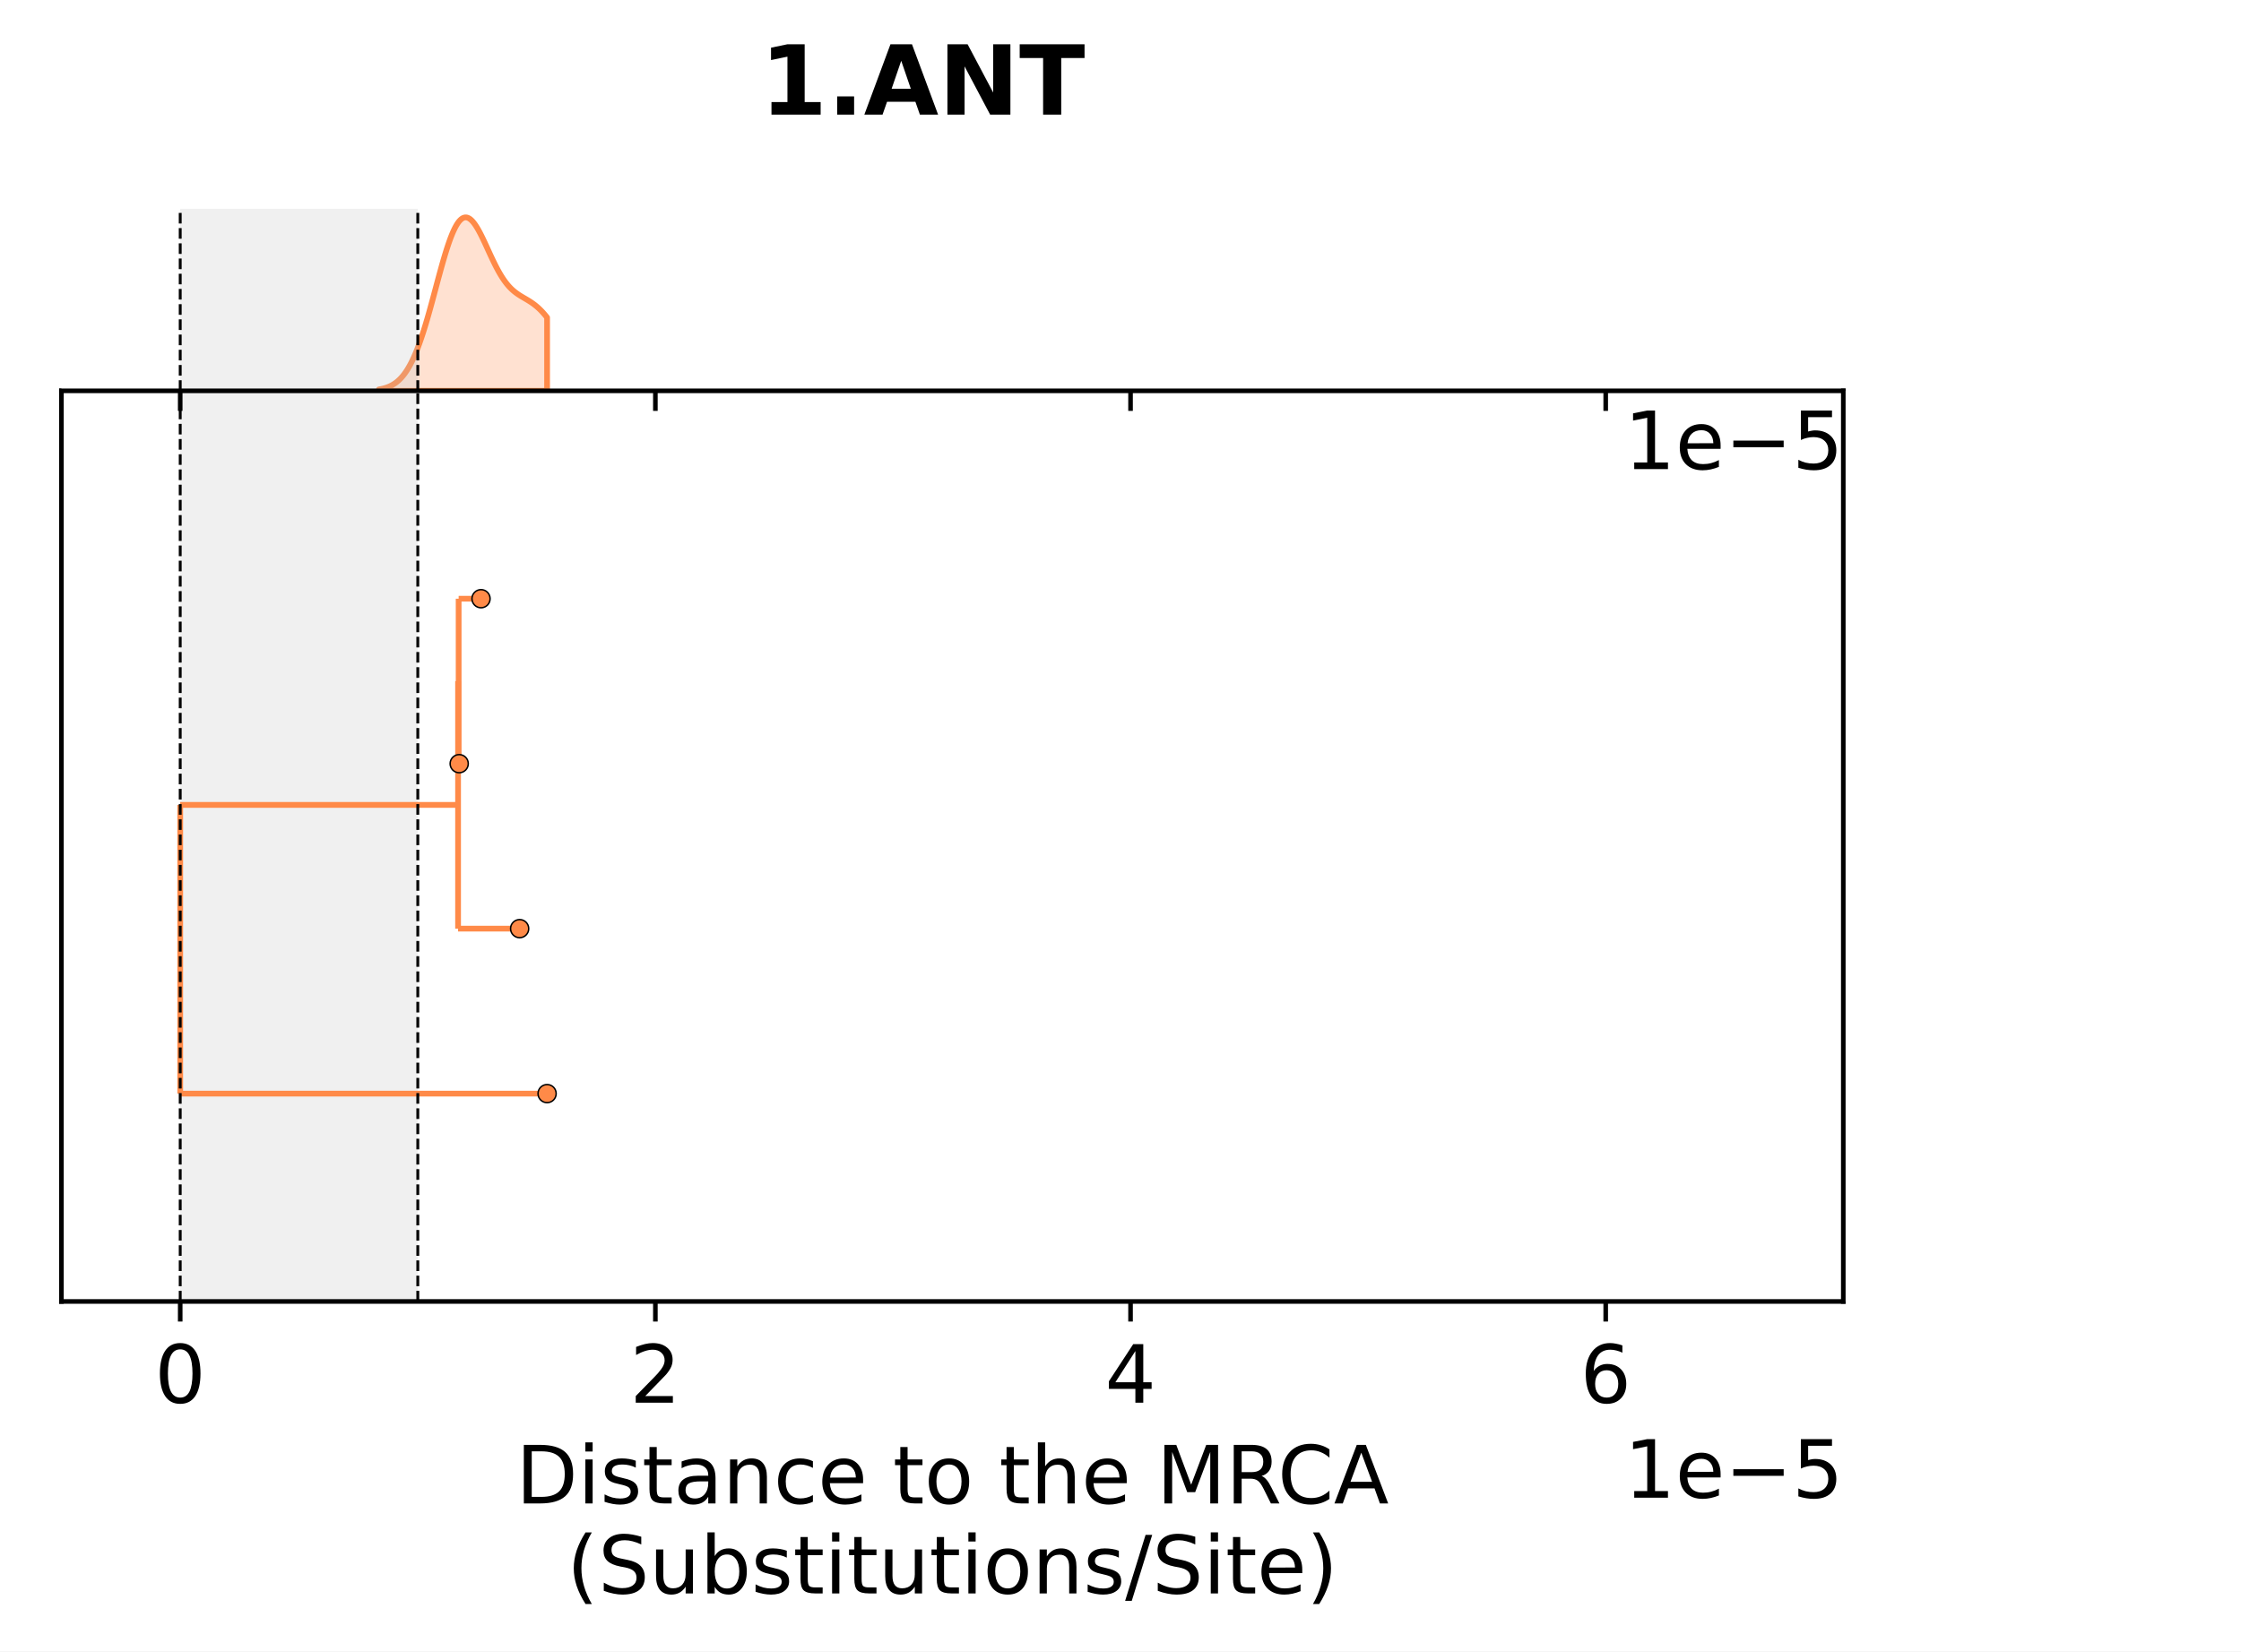
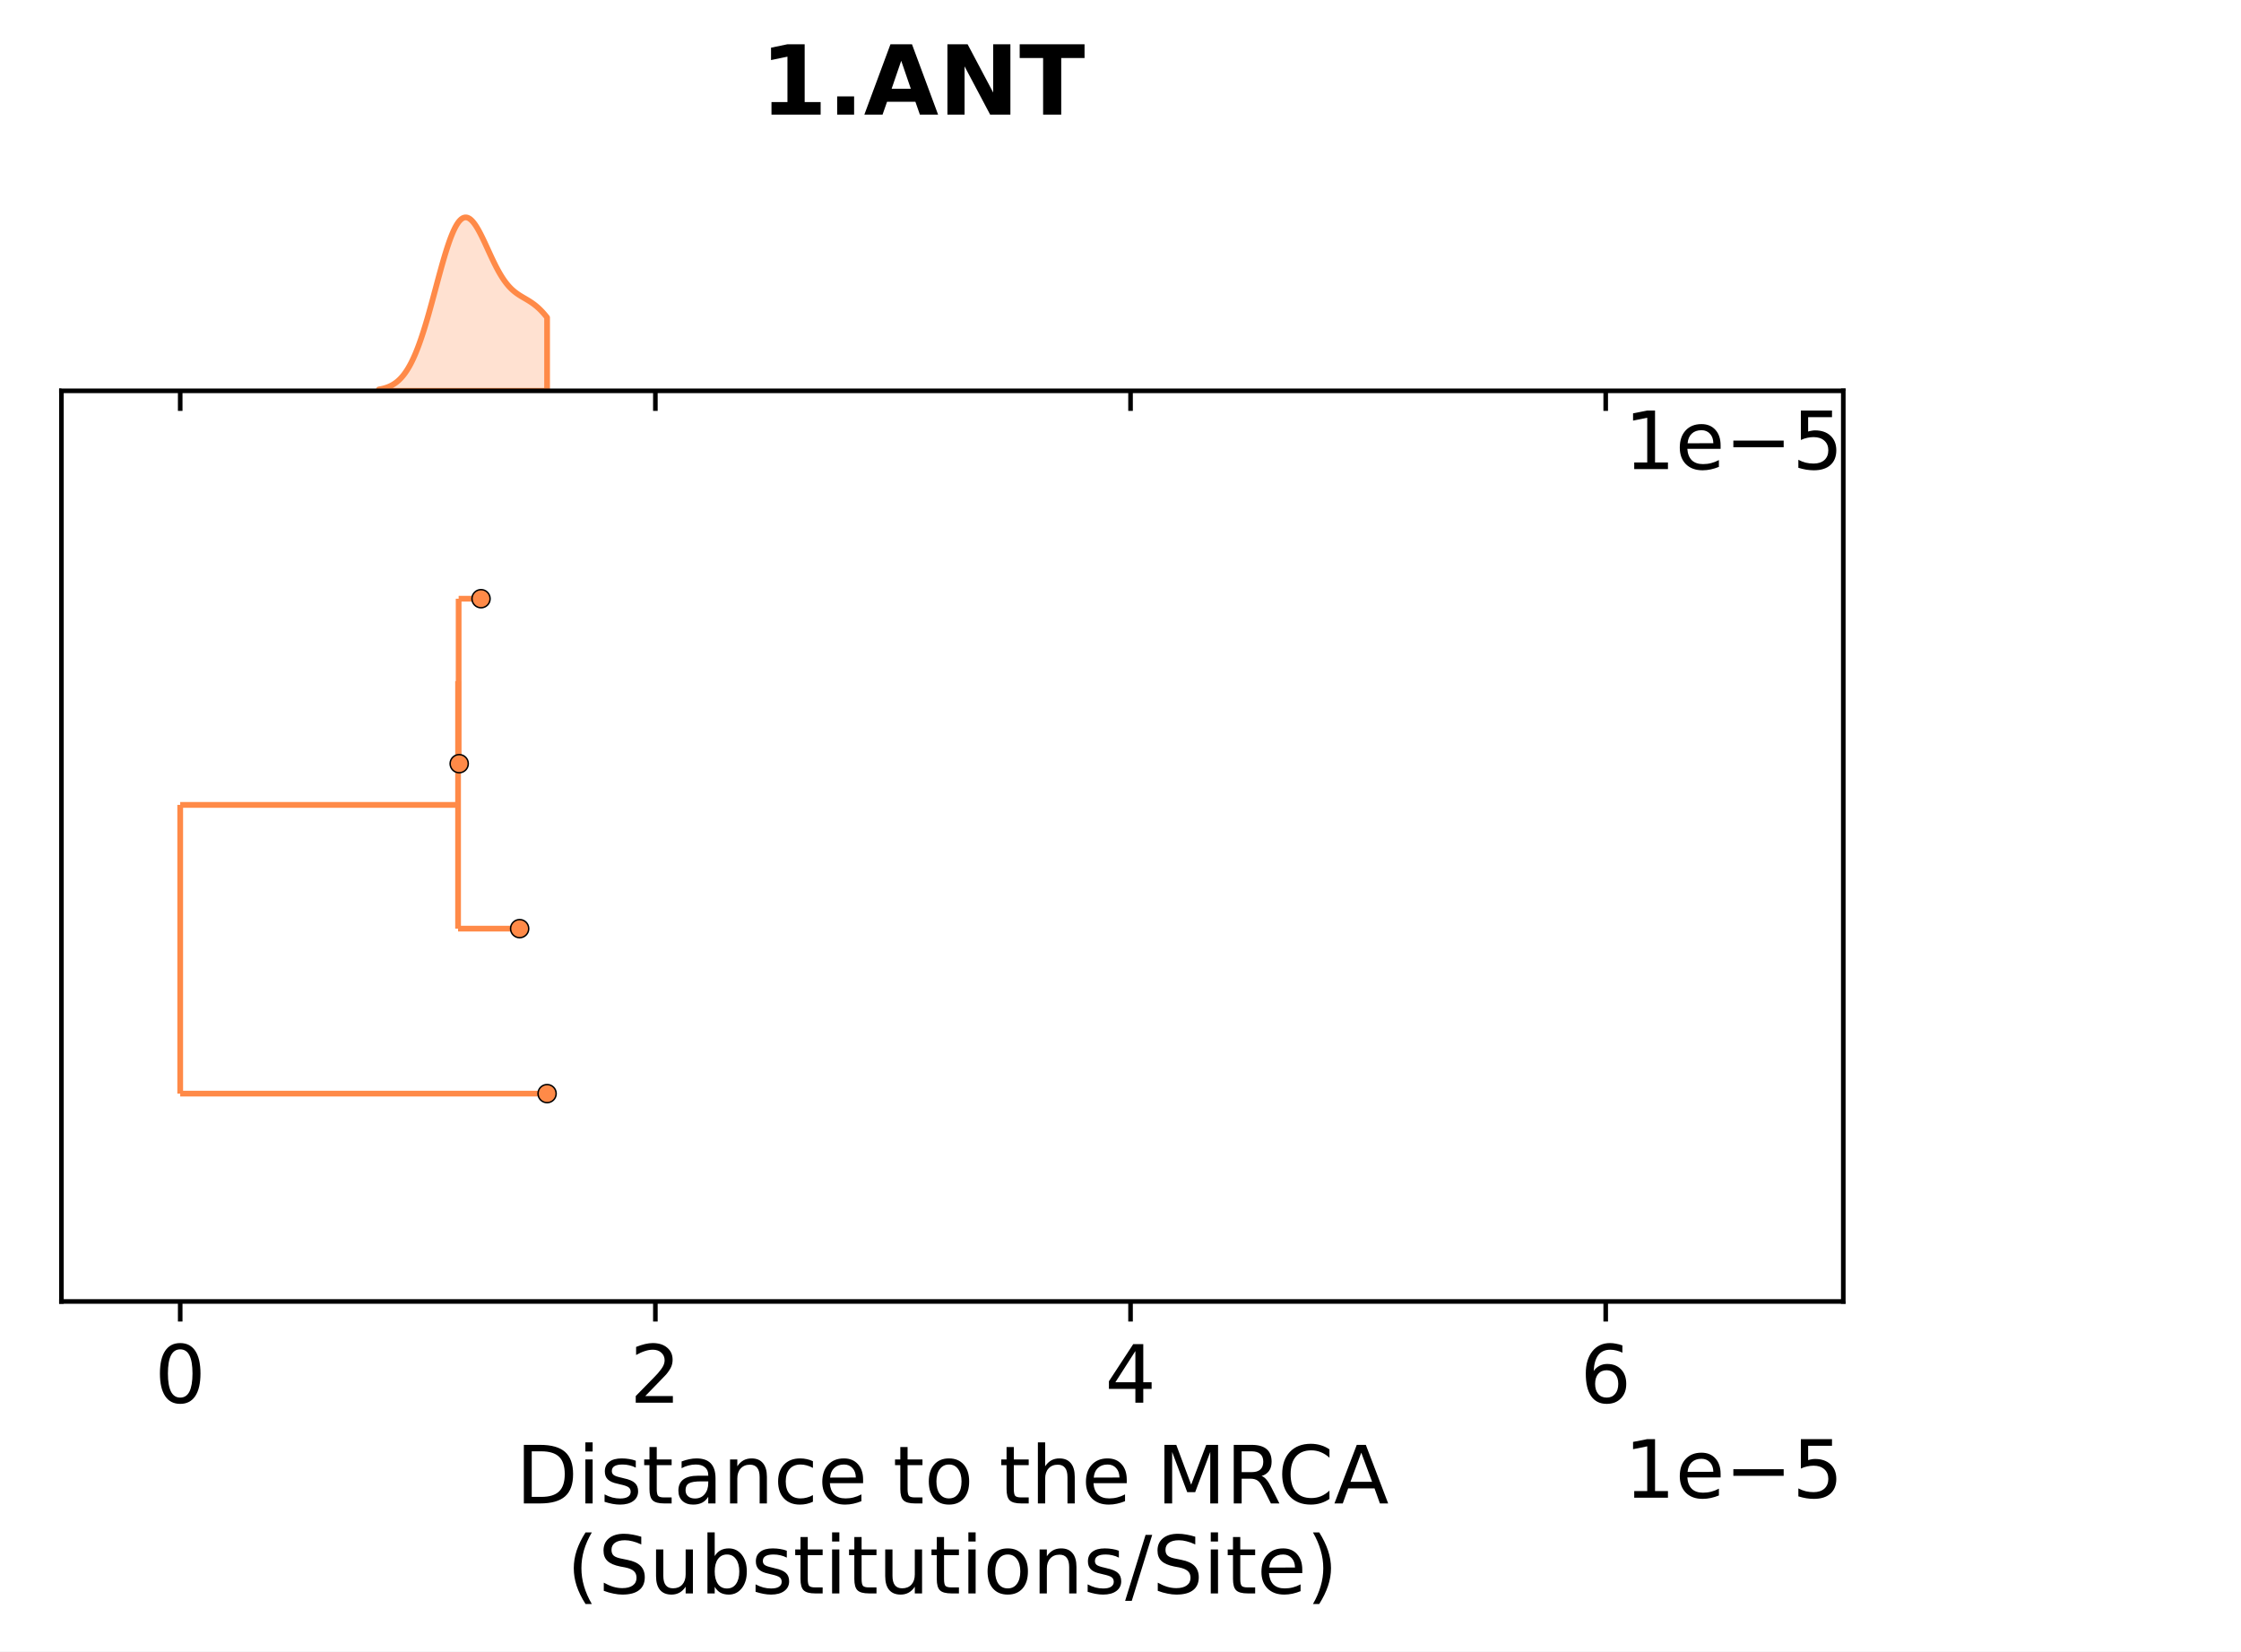
<svg xmlns="http://www.w3.org/2000/svg" xmlns:xlink="http://www.w3.org/1999/xlink" height="287.716pt" version="1.1" viewBox="0 0 390.41 287.716" width="390.41pt">
  <defs>
    <style type="text/css">*{stroke-linecap:butt;stroke-linejoin:round;}</style>
  </defs>
  <g id="figure_1">
    <g id="patch_1">
      <path d="M 0 287.716  L 390.41 287.716  L 390.41 0  L 0 0  z " style="fill:#ffffff;" />
    </g>
    <g id="axes_1">
      <g id="patch_2">
        <path d="M 10.7 226.74  L 321.125 226.74  L 321.125 68.09  L 10.7 68.09  z " style="fill:#ffffff;" />
      </g>
-       <g id="patch_3">
-         <path clip-path="url(#p52453e8d3a)" d="M 31.395 226.74  L 31.395 68.09  L 72.785 68.09  L 72.785 226.74  z " style="fill:#c4c4c4;opacity:0.25;" />
-       </g>
      <g id="matplotlib.axis_1">
        <g id="xtick_1">
          <g id="line2d_1">
            <defs>
-               <path d="M 0 0  L 0 3.5  " id="m58558b4291" style="stroke:#000000;stroke-width:0.8;" />
+               <path d="M 0 0  L 0 3.5  " id="mf2cff5ca66" style="stroke:#000000;stroke-width:0.8;" />
            </defs>
            <g>
-               <use style="stroke:#000000;stroke-width:0.8;" x="31.395" xlink:href="#m58558b4291" y="226.74" />
+               <use style="stroke:#000000;stroke-width:0.8;" x="31.395" xlink:href="#mf2cff5ca66" y="226.74" />
            </g>
          </g>
          <g id="text_1">
            <text style="font-family:DejaVu Sans;font-size:14px;font-stretch:normal;font-style:normal;font-weight:normal;text-anchor:middle;" transform="rotate(-0, 31.395, 244.3778)" x="31.395" y="244.378">0</text>
          </g>
        </g>
        <g id="xtick_2">
          <g id="line2d_2">
            <g>
-               <use style="stroke:#000000;stroke-width:0.8;" x="114.175" xlink:href="#m58558b4291" y="226.74" />
+               <use style="stroke:#000000;stroke-width:0.8;" x="114.175" xlink:href="#mf2cff5ca66" y="226.74" />
            </g>
          </g>
          <g id="text_2">
            <text style="font-family:DejaVu Sans;font-size:14px;font-stretch:normal;font-style:normal;font-weight:normal;text-anchor:middle;" transform="rotate(-0, 114.175, 244.3778)" x="114.175" y="244.378">2</text>
          </g>
        </g>
        <g id="xtick_3">
          <g id="line2d_3">
            <g>
-               <use style="stroke:#000000;stroke-width:0.8;" x="196.955" xlink:href="#m58558b4291" y="226.74" />
+               <use style="stroke:#000000;stroke-width:0.8;" x="196.955" xlink:href="#mf2cff5ca66" y="226.74" />
            </g>
          </g>
          <g id="text_3">
            <text style="font-family:DejaVu Sans;font-size:14px;font-stretch:normal;font-style:normal;font-weight:normal;text-anchor:middle;" transform="rotate(-0, 196.955, 244.3778)" x="196.955" y="244.378">4</text>
          </g>
        </g>
        <g id="xtick_4">
          <g id="line2d_4">
            <g>
-               <use style="stroke:#000000;stroke-width:0.8;" x="279.735" xlink:href="#m58558b4291" y="226.74" />
+               <use style="stroke:#000000;stroke-width:0.8;" x="279.735" xlink:href="#mf2cff5ca66" y="226.74" />
            </g>
          </g>
          <g id="text_4">
            <text style="font-family:DejaVu Sans;font-size:14px;font-stretch:normal;font-style:normal;font-weight:normal;text-anchor:middle;" transform="rotate(-0, 279.735, 244.3778)" x="279.735" y="244.378">6</text>
          </g>
        </g>
        <g id="text_5">
          <text style="font-family:DejaVu Sans;font-size:14px;font-stretch:normal;font-style:normal;font-weight:normal;" transform="translate(89.88594 261.9272)">Distance to the MRCA</text>
          <text style="font-family:DejaVu Sans;font-size:14px;font-stretch:normal;font-style:normal;font-weight:normal;" transform="translate(98.75734 277.6041)">(Substitutions/Site)</text>
        </g>
        <g id="text_6">
          <text style="font-family:DejaVu Sans;font-size:14px;font-stretch:normal;font-style:normal;font-weight:normal;text-anchor:end;" transform="rotate(-0, 321.125, 260.9272)" x="321.125" y="260.927">1e−5</text>
        </g>
      </g>
      <g id="matplotlib.axis_2" />
      <g id="LineCollection_1">
-         <path clip-path="url(#p52453e8d3a)" d="M 31.395 165.378  L 31.395 165.378  " style="fill:none;stroke:#ff8a48;" />
+         <path clip-path="url(#p9dde42f610)" d="M 31.395 165.378  L 31.395 165.378  " style="fill:none;stroke:#ff8a48;" />
      </g>
      <g id="LineCollection_2">
-         <path clip-path="url(#p52453e8d3a)" d="M 31.395 140.23  L 79.803 140.23  " style="fill:none;stroke:#ff8a48;" />
+         <path clip-path="url(#p9dde42f610)" d="M 31.395 140.23  L 79.803 140.23  " style="fill:none;stroke:#ff8a48;" />
      </g>
      <g id="LineCollection_3">
-         <path clip-path="url(#p52453e8d3a)" d="M 79.803 118.674  L 79.901 118.674  " style="fill:none;stroke:#ff8a48;" />
+         <path clip-path="url(#p9dde42f610)" d="M 79.803 118.674  L 79.901 118.674  " style="fill:none;stroke:#ff8a48;" />
      </g>
      <g id="LineCollection_4">
-         <path clip-path="url(#p52453e8d3a)" d="M 79.901 104.304  L 83.801 104.304  " style="fill:none;stroke:#ff8a48;" />
+         <path clip-path="url(#p9dde42f610)" d="M 79.901 104.304  L 83.801 104.304  " style="fill:none;stroke:#ff8a48;" />
      </g>
      <g id="LineCollection_5">
-         <path clip-path="url(#p52453e8d3a)" d="M 79.901 133.045  L 79.998 133.045  " style="fill:none;stroke:#ff8a48;" />
+         <path clip-path="url(#p9dde42f610)" d="M 79.901 133.045  L 79.998 133.045  " style="fill:none;stroke:#ff8a48;" />
      </g>
      <g id="LineCollection_6">
-         <path clip-path="url(#p52453e8d3a)" d="M 79.803 161.785  L 90.528 161.785  " style="fill:none;stroke:#ff8a48;" />
+         <path clip-path="url(#p9dde42f610)" d="M 79.803 161.785  L 90.528 161.785  " style="fill:none;stroke:#ff8a48;" />
      </g>
      <g id="LineCollection_7">
-         <path clip-path="url(#p52453e8d3a)" d="M 31.395 190.526  L 95.31 190.526  " style="fill:none;stroke:#ff8a48;" />
+         <path clip-path="url(#p9dde42f610)" d="M 31.395 190.526  L 95.31 190.526  " style="fill:none;stroke:#ff8a48;" />
      </g>
      <g id="LineCollection_8">
-         <path clip-path="url(#p52453e8d3a)" d="M 31.395 190.526  L 31.395 140.23  " style="fill:none;stroke:#ff8a48;" />
+         <path clip-path="url(#p9dde42f610)" d="M 31.395 190.526  L 31.395 140.23  " style="fill:none;stroke:#ff8a48;" />
      </g>
      <g id="LineCollection_9">
-         <path clip-path="url(#p52453e8d3a)" d="M 79.803 161.785  L 79.803 118.674  " style="fill:none;stroke:#ff8a48;" />
+         <path clip-path="url(#p9dde42f610)" d="M 79.803 161.785  L 79.803 118.674  " style="fill:none;stroke:#ff8a48;" />
      </g>
      <g id="LineCollection_10">
-         <path clip-path="url(#p52453e8d3a)" d="M 79.901 133.045  L 79.901 104.304  " style="fill:none;stroke:#ff8a48;" />
+         <path clip-path="url(#p9dde42f610)" d="M 79.901 133.045  L 79.901 104.304  " style="fill:none;stroke:#ff8a48;" />
      </g>
      <g id="PathCollection_1">
        <defs>
-           <path d="M 0 1.581  C 0.419 1.581 0.822 1.415 1.118 1.118  C 1.415 0.822 1.581 0.419 1.581 -0  C 1.581 -0.419 1.415 -0.822 1.118 -1.118  C 0.822 -1.415 0.419 -1.581 0 -1.581  C -0.419 -1.581 -0.822 -1.415 -1.118 -1.118  C -1.415 -0.822 -1.581 -0.419 -1.581 0  C -1.581 0.419 -1.415 0.822 -1.118 1.118  C -0.822 1.415 -0.419 1.581 0 1.581  z " id="C0_0_b9d4ad910f" />
+           <path d="M 0 1.581  C 0.419 1.581 0.822 1.415 1.118 1.118  C 1.415 0.822 1.581 0.419 1.581 -0  C 1.581 -0.419 1.415 -0.822 1.118 -1.118  C 0.822 -1.415 0.419 -1.581 0 -1.581  C -0.419 -1.581 -0.822 -1.415 -1.118 -1.118  C -1.415 -0.822 -1.581 -0.419 -1.581 0  C -1.581 0.419 -1.415 0.822 -1.118 1.118  C -0.822 1.415 -0.419 1.581 0 1.581  z " id="C0_0_cf12baa9d7" />
        </defs>
-         <g clip-path="url(#p52453e8d3a)">
-           <use style="fill:#ff8a48;stroke:#000000;stroke-width:0.253;" x="83.801" xlink:href="#C0_0_b9d4ad910f" y="104.304" />
-         </g>
-         <g clip-path="url(#p52453e8d3a)">
-           <use style="fill:#ff8a48;stroke:#000000;stroke-width:0.253;" x="79.998" xlink:href="#C0_0_b9d4ad910f" y="133.045" />
-         </g>
-         <g clip-path="url(#p52453e8d3a)">
-           <use style="fill:#ff8a48;stroke:#000000;stroke-width:0.253;" x="90.528" xlink:href="#C0_0_b9d4ad910f" y="161.785" />
-         </g>
-         <g clip-path="url(#p52453e8d3a)">
-           <use style="fill:#ff8a48;stroke:#000000;stroke-width:0.253;" x="95.31" xlink:href="#C0_0_b9d4ad910f" y="190.526" />
-         </g>
-       </g>
-       <g id="line2d_5">
-         <path clip-path="url(#p52453e8d3a)" d="M 31.395 226.74  L 31.395 68.09  " style="fill:none;stroke:#000000;stroke-dasharray:1.85,0.8;stroke-dashoffset:0;stroke-width:0.5;" />
-       </g>
-       <g id="line2d_6">
-         <path clip-path="url(#p52453e8d3a)" d="M 72.785 226.74  L 72.785 68.09  " style="fill:none;stroke:#000000;stroke-dasharray:1.85,0.8;stroke-dashoffset:0;stroke-width:0.5;" />
+         <g clip-path="url(#p9dde42f610)">
+           <use style="fill:#ff8a48;stroke:#000000;stroke-width:0.253;" x="83.801" xlink:href="#C0_0_cf12baa9d7" y="104.304" />
+         </g>
+         <g clip-path="url(#p9dde42f610)">
+           <use style="fill:#ff8a48;stroke:#000000;stroke-width:0.253;" x="79.998" xlink:href="#C0_0_cf12baa9d7" y="133.045" />
+         </g>
+         <g clip-path="url(#p9dde42f610)">
+           <use style="fill:#ff8a48;stroke:#000000;stroke-width:0.253;" x="90.528" xlink:href="#C0_0_cf12baa9d7" y="161.785" />
+         </g>
+         <g clip-path="url(#p9dde42f610)">
+           <use style="fill:#ff8a48;stroke:#000000;stroke-width:0.253;" x="95.31" xlink:href="#C0_0_cf12baa9d7" y="190.526" />
+         </g>
+       </g>
+       <g id="patch_3">
+         <path d="M 10.7 226.74  L 10.7 68.09  " style="fill:none;stroke:#000000;stroke-linecap:square;stroke-linejoin:miter;stroke-width:0.8;" />
      </g>
      <g id="patch_4">
-         <path d="M 10.7 226.74  L 10.7 68.09  " style="fill:none;stroke:#000000;stroke-linecap:square;stroke-linejoin:miter;stroke-width:0.8;" />
-       </g>
-       <g id="patch_5">
        <path d="M 10.7 226.74  L 321.125 226.74  " style="fill:none;stroke:#000000;stroke-linecap:square;stroke-linejoin:miter;stroke-width:0.8;" />
      </g>
      <g id="text_7">
        <text style="font-family:DejaVu Sans;font-size:14px;font-stretch:normal;font-style:normal;font-weight:normal;text-anchor:start;" transform="rotate(-0, 31.395, 169.2412)" x="31.395" y="169.241"> </text>
      </g>
      <g id="text_8">
        <text style="font-family:DejaVu Sans;font-size:14px;font-stretch:normal;font-style:normal;font-weight:normal;text-anchor:start;" transform="rotate(-0, 79.80309, 144.0929)" x="79.803" y="144.093"> </text>
      </g>
      <g id="text_9">
        <text style="font-family:DejaVu Sans;font-size:14px;font-stretch:normal;font-style:normal;font-weight:normal;text-anchor:start;" transform="rotate(-0, 79.90077, 122.5372)" x="79.901" y="122.537"> </text>
      </g>
      <g id="text_10">
        <text style="font-family:DejaVu Sans;font-size:14px;font-stretch:normal;font-style:normal;font-weight:normal;text-anchor:start;" transform="rotate(-0, 83.80095, 108.1667)" x="83.801" y="108.167"> </text>
      </g>
      <g id="text_11">
        <text style="font-family:DejaVu Sans;font-size:14px;font-stretch:normal;font-style:normal;font-weight:normal;text-anchor:start;" transform="rotate(-0, 79.99845, 136.9077)" x="79.998" y="136.908"> </text>
      </g>
      <g id="text_12">
        <text style="font-family:DejaVu Sans;font-size:14px;font-stretch:normal;font-style:normal;font-weight:normal;text-anchor:start;" transform="rotate(-0, 90.52806, 165.6486)" x="90.528" y="165.649"> </text>
      </g>
      <g id="text_13">
        <text style="font-family:DejaVu Sans;font-size:14px;font-stretch:normal;font-style:normal;font-weight:normal;text-anchor:start;" transform="rotate(-0, 95.30985, 194.3895)" x="95.31" y="194.39"> </text>
      </g>
      <g id="text_14">
        <text style="font-family:DejaVu Sans;font-size:16.8px;font-stretch:normal;font-style:normal;font-weight:normal;text-anchor:middle;" transform="rotate(-0, 165.9125, 62.09)" x="165.912" y="62.09">NODE442</text>
      </g>
    </g>
    <g id="axes_2">
-       <g id="patch_6">
+       <g id="patch_5">
        <path d="M 10.7 68.09  L 321.125 68.09  L 321.125 36.36  L 10.7 36.36  z " style="fill:#ffffff;" />
      </g>
      <g id="PolyCollection_1">
        <defs>
-           <path d="M 66.016 -219.874  L 66.016 -219.626  L 66.163 -219.626  L 66.31 -219.626  L 66.457 -219.626  L 66.605 -219.626  L 66.752 -219.626  L 66.899 -219.626  L 67.046 -219.626  L 67.193 -219.626  L 67.341 -219.626  L 67.488 -219.626  L 67.635 -219.626  L 67.782 -219.626  L 67.93 -219.626  L 68.077 -219.626  L 68.224 -219.626  L 68.371 -219.626  L 68.518 -219.626  L 68.666 -219.626  L 68.813 -219.626  L 68.96 -219.626  L 69.107 -219.626  L 69.254 -219.626  L 69.402 -219.626  L 69.549 -219.626  L 69.696 -219.626  L 69.843 -219.626  L 69.99 -219.626  L 70.138 -219.626  L 70.285 -219.626  L 70.432 -219.626  L 70.579 -219.626  L 70.726 -219.626  L 70.874 -219.626  L 71.021 -219.626  L 71.168 -219.626  L 71.315 -219.626  L 71.462 -219.626  L 71.61 -219.626  L 71.757 -219.626  L 71.904 -219.626  L 72.051 -219.626  L 72.198 -219.626  L 72.346 -219.626  L 72.493 -219.626  L 72.64 -219.626  L 72.787 -219.626  L 72.935 -219.626  L 73.082 -219.626  L 73.229 -219.626  L 73.376 -219.626  L 73.523 -219.626  L 73.671 -219.626  L 73.818 -219.626  L 73.965 -219.626  L 74.112 -219.626  L 74.259 -219.626  L 74.407 -219.626  L 74.554 -219.626  L 74.701 -219.626  L 74.848 -219.626  L 74.995 -219.626  L 75.143 -219.626  L 75.29 -219.626  L 75.437 -219.626  L 75.584 -219.626  L 75.731 -219.626  L 75.879 -219.626  L 76.026 -219.626  L 76.173 -219.626  L 76.32 -219.626  L 76.467 -219.626  L 76.615 -219.626  L 76.762 -219.626  L 76.909 -219.626  L 77.056 -219.626  L 77.204 -219.626  L 77.351 -219.626  L 77.498 -219.626  L 77.645 -219.626  L 77.792 -219.626  L 77.94 -219.626  L 78.087 -219.626  L 78.234 -219.626  L 78.381 -219.626  L 78.528 -219.626  L 78.676 -219.626  L 78.823 -219.626  L 78.97 -219.626  L 79.117 -219.626  L 79.264 -219.626  L 79.412 -219.626  L 79.559 -219.626  L 79.706 -219.626  L 79.853 -219.626  L 80 -219.626  L 80.148 -219.626  L 80.295 -219.626  L 80.442 -219.626  L 80.589 -219.626  L 80.736 -219.626  L 80.884 -219.626  L 81.031 -219.626  L 81.178 -219.626  L 81.325 -219.626  L 81.472 -219.626  L 81.62 -219.626  L 81.767 -219.626  L 81.914 -219.626  L 82.061 -219.626  L 82.209 -219.626  L 82.356 -219.626  L 82.503 -219.626  L 82.65 -219.626  L 82.797 -219.626  L 82.945 -219.626  L 83.092 -219.626  L 83.239 -219.626  L 83.386 -219.626  L 83.533 -219.626  L 83.681 -219.626  L 83.828 -219.626  L 83.975 -219.626  L 84.122 -219.626  L 84.269 -219.626  L 84.417 -219.626  L 84.564 -219.626  L 84.711 -219.626  L 84.858 -219.626  L 85.005 -219.626  L 85.153 -219.626  L 85.3 -219.626  L 85.447 -219.626  L 85.594 -219.626  L 85.741 -219.626  L 85.889 -219.626  L 86.036 -219.626  L 86.183 -219.626  L 86.33 -219.626  L 86.477 -219.626  L 86.625 -219.626  L 86.772 -219.626  L 86.919 -219.626  L 87.066 -219.626  L 87.214 -219.626  L 87.361 -219.626  L 87.508 -219.626  L 87.655 -219.626  L 87.802 -219.626  L 87.95 -219.626  L 88.097 -219.626  L 88.244 -219.626  L 88.391 -219.626  L 88.538 -219.626  L 88.686 -219.626  L 88.833 -219.626  L 88.98 -219.626  L 89.127 -219.626  L 89.274 -219.626  L 89.422 -219.626  L 89.569 -219.626  L 89.716 -219.626  L 89.863 -219.626  L 90.01 -219.626  L 90.158 -219.626  L 90.305 -219.626  L 90.452 -219.626  L 90.599 -219.626  L 90.746 -219.626  L 90.894 -219.626  L 91.041 -219.626  L 91.188 -219.626  L 91.335 -219.626  L 91.482 -219.626  L 91.63 -219.626  L 91.777 -219.626  L 91.924 -219.626  L 92.071 -219.626  L 92.219 -219.626  L 92.366 -219.626  L 92.513 -219.626  L 92.66 -219.626  L 92.807 -219.626  L 92.955 -219.626  L 93.102 -219.626  L 93.249 -219.626  L 93.396 -219.626  L 93.543 -219.626  L 93.691 -219.626  L 93.838 -219.626  L 93.985 -219.626  L 94.132 -219.626  L 94.279 -219.626  L 94.427 -219.626  L 94.574 -219.626  L 94.721 -219.626  L 94.868 -219.626  L 95.015 -219.626  L 95.163 -219.626  L 95.31 -219.626  L 95.31 -232.401  L 95.31 -232.401  L 95.163 -232.586  L 95.015 -232.766  L 94.868 -232.941  L 94.721 -233.111  L 94.574 -233.276  L 94.427 -233.436  L 94.279 -233.59  L 94.132 -233.739  L 93.985 -233.883  L 93.838 -234.021  L 93.691 -234.155  L 93.543 -234.284  L 93.396 -234.407  L 93.249 -234.527  L 93.102 -234.642  L 92.955 -234.752  L 92.807 -234.859  L 92.66 -234.962  L 92.513 -235.062  L 92.366 -235.159  L 92.219 -235.253  L 92.071 -235.345  L 91.924 -235.435  L 91.777 -235.523  L 91.63 -235.61  L 91.482 -235.696  L 91.335 -235.782  L 91.188 -235.868  L 91.041 -235.955  L 90.894 -236.042  L 90.746 -236.132  L 90.599 -236.223  L 90.452 -236.317  L 90.305 -236.413  L 90.158 -236.514  L 90.01 -236.618  L 89.863 -236.726  L 89.716 -236.839  L 89.569 -236.958  L 89.422 -237.082  L 89.274 -237.212  L 89.127 -237.349  L 88.98 -237.492  L 88.833 -237.643  L 88.686 -237.801  L 88.538 -237.966  L 88.391 -238.14  L 88.244 -238.322  L 88.097 -238.512  L 87.95 -238.71  L 87.802 -238.917  L 87.655 -239.133  L 87.508 -239.357  L 87.361 -239.589  L 87.214 -239.83  L 87.066 -240.08  L 86.919 -240.337  L 86.772 -240.602  L 86.625 -240.875  L 86.477 -241.154  L 86.33 -241.441  L 86.183 -241.734  L 86.036 -242.032  L 85.889 -242.336  L 85.741 -242.645  L 85.594 -242.957  L 85.447 -243.273  L 85.3 -243.591  L 85.153 -243.912  L 85.005 -244.233  L 84.858 -244.554  L 84.711 -244.875  L 84.564 -245.194  L 84.417 -245.511  L 84.269 -245.824  L 84.122 -246.132  L 83.975 -246.435  L 83.828 -246.731  L 83.681 -247.02  L 83.533 -247.3  L 83.386 -247.571  L 83.239 -247.831  L 83.092 -248.08  L 82.945 -248.315  L 82.797 -248.538  L 82.65 -248.746  L 82.503 -248.938  L 82.356 -249.114  L 82.209 -249.273  L 82.061 -249.414  L 81.914 -249.537  L 81.767 -249.64  L 81.62 -249.722  L 81.472 -249.785  L 81.325 -249.826  L 81.178 -249.845  L 81.031 -249.842  L 80.884 -249.816  L 80.736 -249.768  L 80.589 -249.697  L 80.442 -249.603  L 80.295 -249.485  L 80.148 -249.344  L 80 -249.181  L 79.853 -248.994  L 79.706 -248.784  L 79.559 -248.552  L 79.412 -248.297  L 79.264 -248.021  L 79.117 -247.724  L 78.97 -247.406  L 78.823 -247.067  L 78.676 -246.71  L 78.528 -246.333  L 78.381 -245.939  L 78.234 -245.528  L 78.087 -245.1  L 77.94 -244.657  L 77.792 -244.199  L 77.645 -243.728  L 77.498 -243.245  L 77.351 -242.75  L 77.204 -242.245  L 77.056 -241.731  L 76.909 -241.209  L 76.762 -240.679  L 76.615 -240.143  L 76.467 -239.602  L 76.32 -239.058  L 76.173 -238.51  L 76.026 -237.961  L 75.879 -237.411  L 75.731 -236.861  L 75.584 -236.312  L 75.437 -235.766  L 75.29 -235.222  L 75.143 -234.683  L 74.995 -234.148  L 74.848 -233.618  L 74.701 -233.096  L 74.554 -232.58  L 74.407 -232.072  L 74.259 -231.572  L 74.112 -231.081  L 73.965 -230.6  L 73.818 -230.129  L 73.671 -229.668  L 73.523 -229.218  L 73.376 -228.78  L 73.229 -228.353  L 73.082 -227.937  L 72.935 -227.534  L 72.787 -227.143  L 72.64 -226.764  L 72.493 -226.398  L 72.346 -226.044  L 72.198 -225.703  L 72.051 -225.374  L 71.904 -225.057  L 71.757 -224.753  L 71.61 -224.461  L 71.462 -224.182  L 71.315 -223.914  L 71.168 -223.658  L 71.021 -223.413  L 70.874 -223.18  L 70.726 -222.958  L 70.579 -222.746  L 70.432 -222.545  L 70.285 -222.355  L 70.138 -222.174  L 69.99 -222.003  L 69.843 -221.841  L 69.696 -221.688  L 69.549 -221.544  L 69.402 -221.408  L 69.254 -221.28  L 69.107 -221.159  L 68.96 -221.046  L 68.813 -220.94  L 68.666 -220.841  L 68.518 -220.748  L 68.371 -220.661  L 68.224 -220.58  L 68.077 -220.504  L 67.93 -220.434  L 67.782 -220.368  L 67.635 -220.307  L 67.488 -220.251  L 67.341 -220.198  L 67.193 -220.15  L 67.046 -220.105  L 66.899 -220.063  L 66.752 -220.025  L 66.605 -219.99  L 66.457 -219.957  L 66.31 -219.927  L 66.163 -219.9  L 66.016 -219.874  z " id="m5d13faedab" style="stroke:#ff8a48;" />
+           <path d="M 66.016 -219.874  L 66.016 -219.626  L 66.163 -219.626  L 66.31 -219.626  L 66.457 -219.626  L 66.605 -219.626  L 66.752 -219.626  L 66.899 -219.626  L 67.046 -219.626  L 67.193 -219.626  L 67.341 -219.626  L 67.488 -219.626  L 67.635 -219.626  L 67.782 -219.626  L 67.93 -219.626  L 68.077 -219.626  L 68.224 -219.626  L 68.371 -219.626  L 68.518 -219.626  L 68.666 -219.626  L 68.813 -219.626  L 68.96 -219.626  L 69.107 -219.626  L 69.254 -219.626  L 69.402 -219.626  L 69.549 -219.626  L 69.696 -219.626  L 69.843 -219.626  L 69.99 -219.626  L 70.138 -219.626  L 70.285 -219.626  L 70.432 -219.626  L 70.579 -219.626  L 70.726 -219.626  L 70.874 -219.626  L 71.021 -219.626  L 71.168 -219.626  L 71.315 -219.626  L 71.462 -219.626  L 71.61 -219.626  L 71.757 -219.626  L 71.904 -219.626  L 72.051 -219.626  L 72.198 -219.626  L 72.346 -219.626  L 72.493 -219.626  L 72.64 -219.626  L 72.787 -219.626  L 72.935 -219.626  L 73.082 -219.626  L 73.229 -219.626  L 73.376 -219.626  L 73.523 -219.626  L 73.671 -219.626  L 73.818 -219.626  L 73.965 -219.626  L 74.112 -219.626  L 74.259 -219.626  L 74.407 -219.626  L 74.554 -219.626  L 74.701 -219.626  L 74.848 -219.626  L 74.995 -219.626  L 75.143 -219.626  L 75.29 -219.626  L 75.437 -219.626  L 75.584 -219.626  L 75.731 -219.626  L 75.879 -219.626  L 76.026 -219.626  L 76.173 -219.626  L 76.32 -219.626  L 76.467 -219.626  L 76.615 -219.626  L 76.762 -219.626  L 76.909 -219.626  L 77.056 -219.626  L 77.204 -219.626  L 77.351 -219.626  L 77.498 -219.626  L 77.645 -219.626  L 77.792 -219.626  L 77.94 -219.626  L 78.087 -219.626  L 78.234 -219.626  L 78.381 -219.626  L 78.528 -219.626  L 78.676 -219.626  L 78.823 -219.626  L 78.97 -219.626  L 79.117 -219.626  L 79.264 -219.626  L 79.412 -219.626  L 79.559 -219.626  L 79.706 -219.626  L 79.853 -219.626  L 80 -219.626  L 80.148 -219.626  L 80.295 -219.626  L 80.442 -219.626  L 80.589 -219.626  L 80.736 -219.626  L 80.884 -219.626  L 81.031 -219.626  L 81.178 -219.626  L 81.325 -219.626  L 81.472 -219.626  L 81.62 -219.626  L 81.767 -219.626  L 81.914 -219.626  L 82.061 -219.626  L 82.209 -219.626  L 82.356 -219.626  L 82.503 -219.626  L 82.65 -219.626  L 82.797 -219.626  L 82.945 -219.626  L 83.092 -219.626  L 83.239 -219.626  L 83.386 -219.626  L 83.533 -219.626  L 83.681 -219.626  L 83.828 -219.626  L 83.975 -219.626  L 84.122 -219.626  L 84.269 -219.626  L 84.417 -219.626  L 84.564 -219.626  L 84.711 -219.626  L 84.858 -219.626  L 85.005 -219.626  L 85.153 -219.626  L 85.3 -219.626  L 85.447 -219.626  L 85.594 -219.626  L 85.741 -219.626  L 85.889 -219.626  L 86.036 -219.626  L 86.183 -219.626  L 86.33 -219.626  L 86.477 -219.626  L 86.625 -219.626  L 86.772 -219.626  L 86.919 -219.626  L 87.066 -219.626  L 87.214 -219.626  L 87.361 -219.626  L 87.508 -219.626  L 87.655 -219.626  L 87.802 -219.626  L 87.95 -219.626  L 88.097 -219.626  L 88.244 -219.626  L 88.391 -219.626  L 88.538 -219.626  L 88.686 -219.626  L 88.833 -219.626  L 88.98 -219.626  L 89.127 -219.626  L 89.274 -219.626  L 89.422 -219.626  L 89.569 -219.626  L 89.716 -219.626  L 89.863 -219.626  L 90.01 -219.626  L 90.158 -219.626  L 90.305 -219.626  L 90.452 -219.626  L 90.599 -219.626  L 90.746 -219.626  L 90.894 -219.626  L 91.041 -219.626  L 91.188 -219.626  L 91.335 -219.626  L 91.482 -219.626  L 91.63 -219.626  L 91.777 -219.626  L 91.924 -219.626  L 92.071 -219.626  L 92.219 -219.626  L 92.366 -219.626  L 92.513 -219.626  L 92.66 -219.626  L 92.807 -219.626  L 92.955 -219.626  L 93.102 -219.626  L 93.249 -219.626  L 93.396 -219.626  L 93.543 -219.626  L 93.691 -219.626  L 93.838 -219.626  L 93.985 -219.626  L 94.132 -219.626  L 94.279 -219.626  L 94.427 -219.626  L 94.574 -219.626  L 94.721 -219.626  L 94.868 -219.626  L 95.015 -219.626  L 95.163 -219.626  L 95.31 -219.626  L 95.31 -232.401  L 95.31 -232.401  L 95.163 -232.586  L 95.015 -232.766  L 94.868 -232.941  L 94.721 -233.111  L 94.574 -233.276  L 94.427 -233.436  L 94.279 -233.59  L 94.132 -233.739  L 93.985 -233.883  L 93.838 -234.021  L 93.691 -234.155  L 93.543 -234.284  L 93.396 -234.407  L 93.249 -234.527  L 93.102 -234.642  L 92.955 -234.752  L 92.807 -234.859  L 92.66 -234.962  L 92.513 -235.062  L 92.366 -235.159  L 92.219 -235.253  L 92.071 -235.345  L 91.924 -235.435  L 91.777 -235.523  L 91.63 -235.61  L 91.482 -235.696  L 91.335 -235.782  L 91.188 -235.868  L 91.041 -235.955  L 90.894 -236.042  L 90.746 -236.132  L 90.599 -236.223  L 90.452 -236.317  L 90.305 -236.413  L 90.158 -236.514  L 90.01 -236.618  L 89.863 -236.726  L 89.716 -236.839  L 89.569 -236.958  L 89.422 -237.082  L 89.274 -237.212  L 89.127 -237.349  L 88.98 -237.492  L 88.833 -237.643  L 88.686 -237.801  L 88.538 -237.966  L 88.391 -238.14  L 88.244 -238.322  L 88.097 -238.512  L 87.95 -238.71  L 87.802 -238.917  L 87.655 -239.133  L 87.508 -239.357  L 87.361 -239.589  L 87.214 -239.83  L 87.066 -240.08  L 86.919 -240.337  L 86.772 -240.602  L 86.625 -240.875  L 86.477 -241.154  L 86.33 -241.441  L 86.183 -241.734  L 86.036 -242.032  L 85.889 -242.336  L 85.741 -242.645  L 85.594 -242.957  L 85.447 -243.273  L 85.3 -243.591  L 85.153 -243.912  L 85.005 -244.233  L 84.858 -244.554  L 84.711 -244.875  L 84.564 -245.194  L 84.417 -245.511  L 84.269 -245.824  L 84.122 -246.132  L 83.975 -246.435  L 83.828 -246.731  L 83.681 -247.02  L 83.533 -247.3  L 83.386 -247.571  L 83.239 -247.831  L 83.092 -248.08  L 82.945 -248.315  L 82.797 -248.538  L 82.65 -248.746  L 82.503 -248.938  L 82.356 -249.114  L 82.209 -249.273  L 82.061 -249.414  L 81.914 -249.537  L 81.767 -249.64  L 81.62 -249.722  L 81.472 -249.785  L 81.325 -249.826  L 81.178 -249.845  L 81.031 -249.842  L 80.884 -249.816  L 80.736 -249.768  L 80.589 -249.697  L 80.442 -249.603  L 80.295 -249.485  L 80.148 -249.344  L 80 -249.181  L 79.853 -248.994  L 79.706 -248.784  L 79.559 -248.552  L 79.412 -248.297  L 79.264 -248.021  L 79.117 -247.724  L 78.97 -247.406  L 78.823 -247.067  L 78.676 -246.71  L 78.528 -246.333  L 78.381 -245.939  L 78.234 -245.528  L 78.087 -245.1  L 77.94 -244.657  L 77.792 -244.199  L 77.645 -243.728  L 77.498 -243.245  L 77.351 -242.75  L 77.204 -242.245  L 77.056 -241.731  L 76.909 -241.209  L 76.762 -240.679  L 76.615 -240.143  L 76.467 -239.602  L 76.32 -239.058  L 76.173 -238.51  L 76.026 -237.961  L 75.879 -237.411  L 75.731 -236.861  L 75.584 -236.312  L 75.437 -235.766  L 75.29 -235.222  L 75.143 -234.683  L 74.995 -234.148  L 74.848 -233.618  L 74.701 -233.096  L 74.554 -232.58  L 74.407 -232.072  L 74.259 -231.572  L 74.112 -231.081  L 73.965 -230.6  L 73.818 -230.129  L 73.671 -229.668  L 73.523 -229.218  L 73.376 -228.78  L 73.229 -228.353  L 73.082 -227.937  L 72.935 -227.534  L 72.787 -227.143  L 72.64 -226.764  L 72.493 -226.398  L 72.346 -226.044  L 72.198 -225.703  L 72.051 -225.374  L 71.904 -225.057  L 71.757 -224.753  L 71.61 -224.461  L 71.462 -224.182  L 71.315 -223.914  L 71.168 -223.658  L 71.021 -223.413  L 70.874 -223.18  L 70.726 -222.958  L 70.579 -222.746  L 70.432 -222.545  L 70.285 -222.355  L 70.138 -222.174  L 69.99 -222.003  L 69.843 -221.841  L 69.696 -221.688  L 69.549 -221.544  L 69.402 -221.408  L 69.254 -221.28  L 69.107 -221.159  L 68.96 -221.046  L 68.813 -220.94  L 68.666 -220.841  L 68.518 -220.748  L 68.371 -220.661  L 68.224 -220.58  L 68.077 -220.504  L 67.93 -220.434  L 67.782 -220.368  L 67.635 -220.307  L 67.488 -220.251  L 67.341 -220.198  L 67.193 -220.15  L 67.046 -220.105  L 66.899 -220.063  L 66.752 -220.025  L 66.605 -219.99  L 66.457 -219.957  L 66.31 -219.927  L 66.163 -219.9  L 66.016 -219.874  z " id="m1adb4d8213" style="stroke:#ff8a48;" />
        </defs>
-         <g clip-path="url(#p52f024aa08)">
-           <use style="fill:#ff8a48;fill-opacity:0.25;stroke:#ff8a48;" x="0" xlink:href="#m5d13faedab" y="287.716" />
-         </g>
-       </g>
-       <g id="patch_7">
-         <path clip-path="url(#p52f024aa08)" d="M 31.395 68.09  L 31.395 36.36  L 72.785 36.36  L 72.785 68.09  z " style="fill:#c4c4c4;opacity:0.25;" />
+         <g clip-path="url(#p0fef4ab606)">
+           <use style="fill:#ff8a48;fill-opacity:0.25;stroke:#ff8a48;" x="0" xlink:href="#m1adb4d8213" y="287.716" />
+         </g>
      </g>
      <g id="matplotlib.axis_3">
        <g id="xtick_5">
+           <g id="line2d_5">
+             <g>
+               <use style="stroke:#000000;stroke-width:0.8;" x="31.395" xlink:href="#mf2cff5ca66" y="68.09" />
+             </g>
+           </g>
+         </g>
+         <g id="xtick_6">
+           <g id="line2d_6">
+             <g>
+               <use style="stroke:#000000;stroke-width:0.8;" x="114.175" xlink:href="#mf2cff5ca66" y="68.09" />
+             </g>
+           </g>
+         </g>
+         <g id="xtick_7">
          <g id="line2d_7">
            <g>
-               <use style="stroke:#000000;stroke-width:0.8;" x="31.395" xlink:href="#m58558b4291" y="68.09" />
-             </g>
-           </g>
-         </g>
-         <g id="xtick_6">
+               <use style="stroke:#000000;stroke-width:0.8;" x="196.955" xlink:href="#mf2cff5ca66" y="68.09" />
+             </g>
+           </g>
+         </g>
+         <g id="xtick_8">
          <g id="line2d_8">
            <g>
-               <use style="stroke:#000000;stroke-width:0.8;" x="114.175" xlink:href="#m58558b4291" y="68.09" />
-             </g>
-           </g>
-         </g>
-         <g id="xtick_7">
-           <g id="line2d_9">
-             <g>
-               <use style="stroke:#000000;stroke-width:0.8;" x="196.955" xlink:href="#m58558b4291" y="68.09" />
-             </g>
-           </g>
-         </g>
-         <g id="xtick_8">
-           <g id="line2d_10">
-             <g>
-               <use style="stroke:#000000;stroke-width:0.8;" x="279.735" xlink:href="#m58558b4291" y="68.09" />
+               <use style="stroke:#000000;stroke-width:0.8;" x="279.735" xlink:href="#mf2cff5ca66" y="68.09" />
            </g>
          </g>
        </g>
        <g id="text_15">
          <text style="font-family:DejaVu Sans;font-size:14px;font-stretch:normal;font-style:normal;font-weight:normal;text-anchor:end;" transform="rotate(-0, 321.125, 81.72781)" x="321.125" y="81.728">1e−5</text>
        </g>
      </g>
      <g id="matplotlib.axis_4">
        <g id="ytick_1" />
        <g id="ytick_2" />
      </g>
-       <g id="line2d_11">
-         <path clip-path="url(#p52f024aa08)" d="M 31.395 68.09  L 31.395 36.36  " style="fill:none;stroke:#000000;stroke-dasharray:1.85,0.8;stroke-dashoffset:0;stroke-width:0.5;" />
-       </g>
-       <g id="line2d_12">
-         <path clip-path="url(#p52f024aa08)" d="M 72.785 68.09  L 72.785 36.36  " style="fill:none;stroke:#000000;stroke-dasharray:1.85,0.8;stroke-dashoffset:0;stroke-width:0.5;" />
-       </g>
-       <g id="patch_8">
+       <g id="patch_6">
        <path d="M 10.7 68.09  L 321.125 68.09  " style="fill:none;stroke:#000000;stroke-linecap:square;stroke-linejoin:miter;stroke-width:0.8;" />
      </g>
    </g>
    <g id="axes_3">
-       <g id="patch_9">
+       <g id="patch_7">
        <path d="M 321.125 226.74  L 383.21 226.74  L 383.21 68.09  L 321.125 68.09  z " style="fill:#ffffff;" />
      </g>
      <g id="matplotlib.axis_5">
        <g id="xtick_9" />
        <g id="xtick_10" />
      </g>
      <g id="matplotlib.axis_6" />
-       <g id="patch_10">
+       <g id="patch_8">
        <path d="M 321.125 226.74  L 321.125 68.09  " style="fill:none;stroke:#000000;stroke-linecap:square;stroke-linejoin:miter;stroke-width:0.8;" />
      </g>
    </g>
    <g id="text_16">
      <text style="font-family:DejaVu Sans;font-size:16.8px;font-stretch:normal;font-style:normal;font-weight:bold;text-anchor:middle;" transform="rotate(-0, 160.73, 19.96538)" x="160.73" y="19.965">1.ANT</text>
    </g>
  </g>
  <defs>
-     <clipPath id="p52453e8d3a">
+     <clipPath id="p9dde42f610">
      <rect height="158.65" width="310.425" x="10.7" y="68.09" />
    </clipPath>
-     <clipPath id="p52f024aa08">
+     <clipPath id="p0fef4ab606">
      <rect height="31.73" width="310.425" x="10.7" y="36.36" />
    </clipPath>
  </defs>
</svg>
